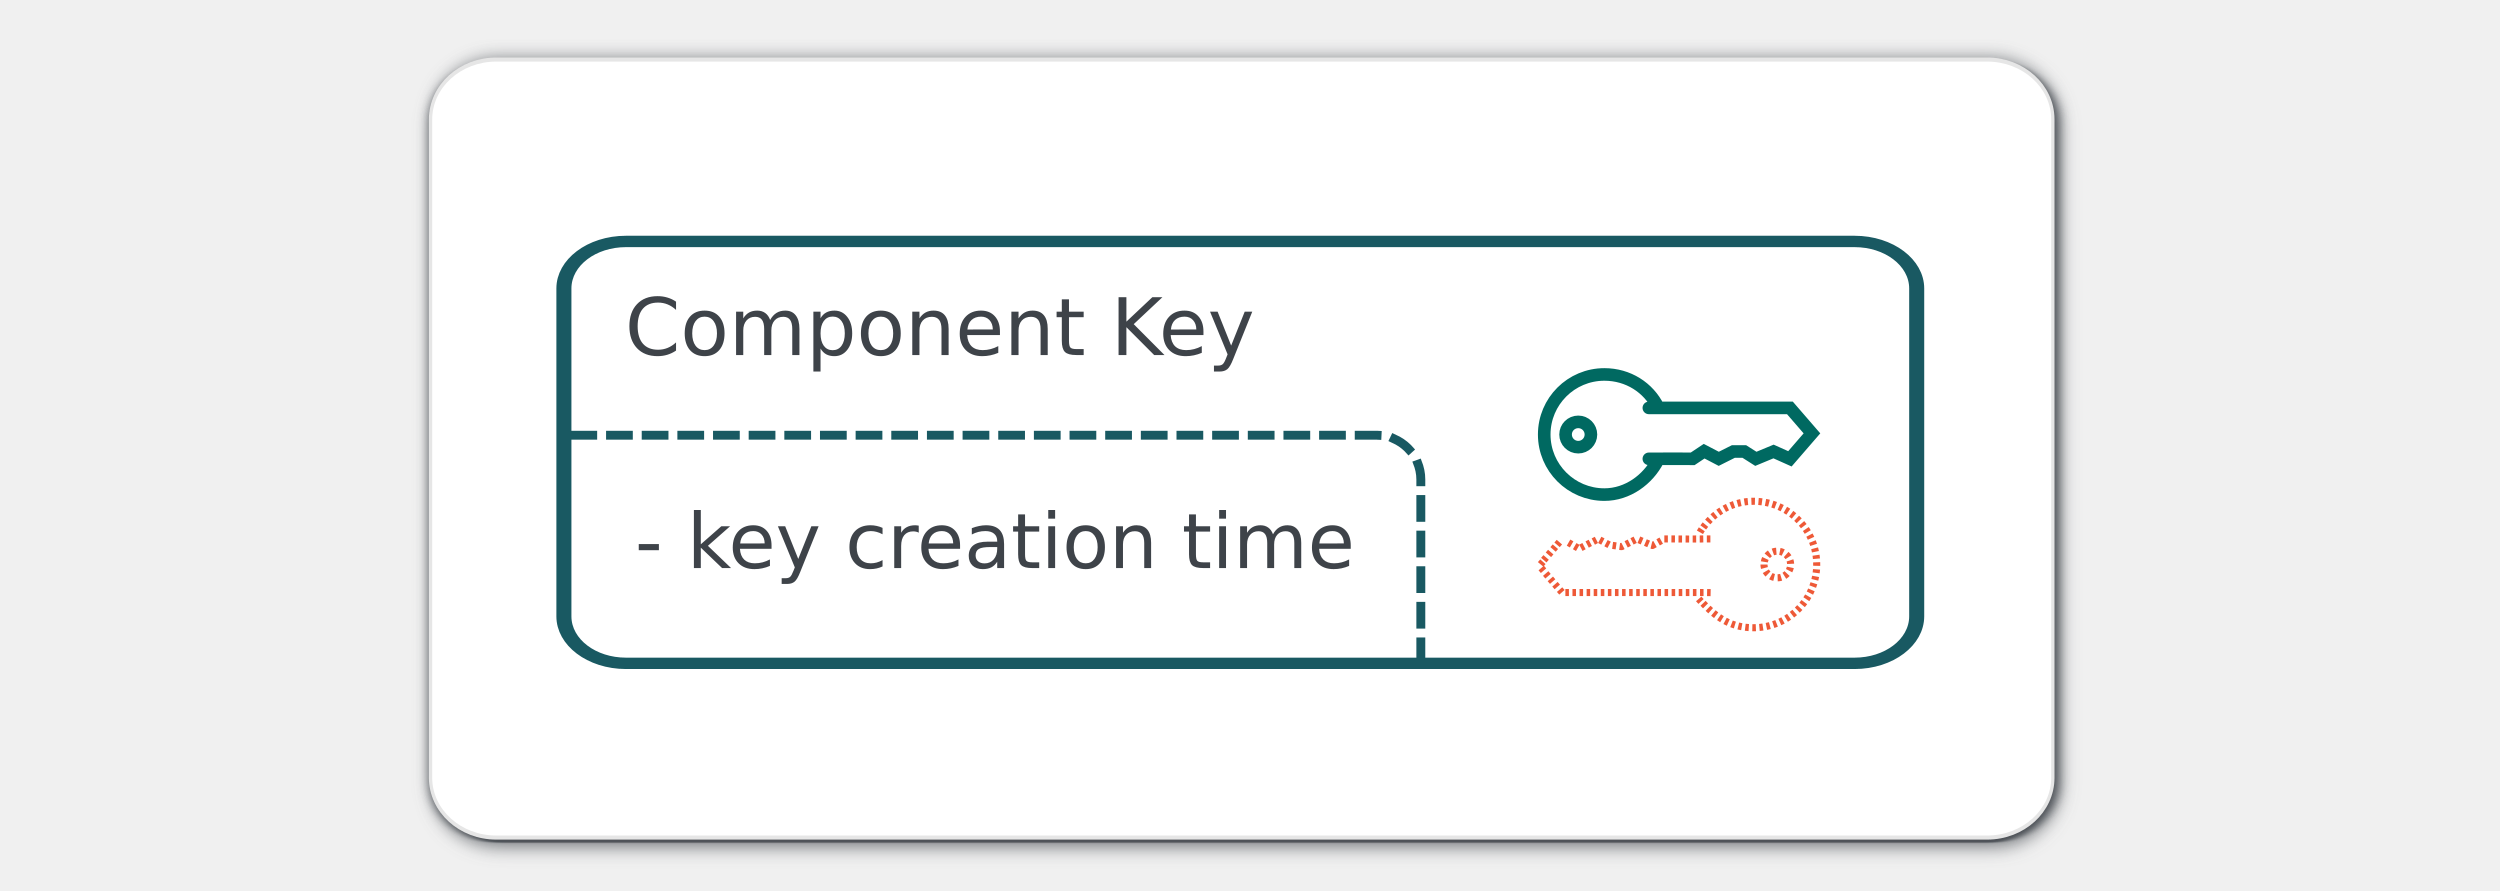
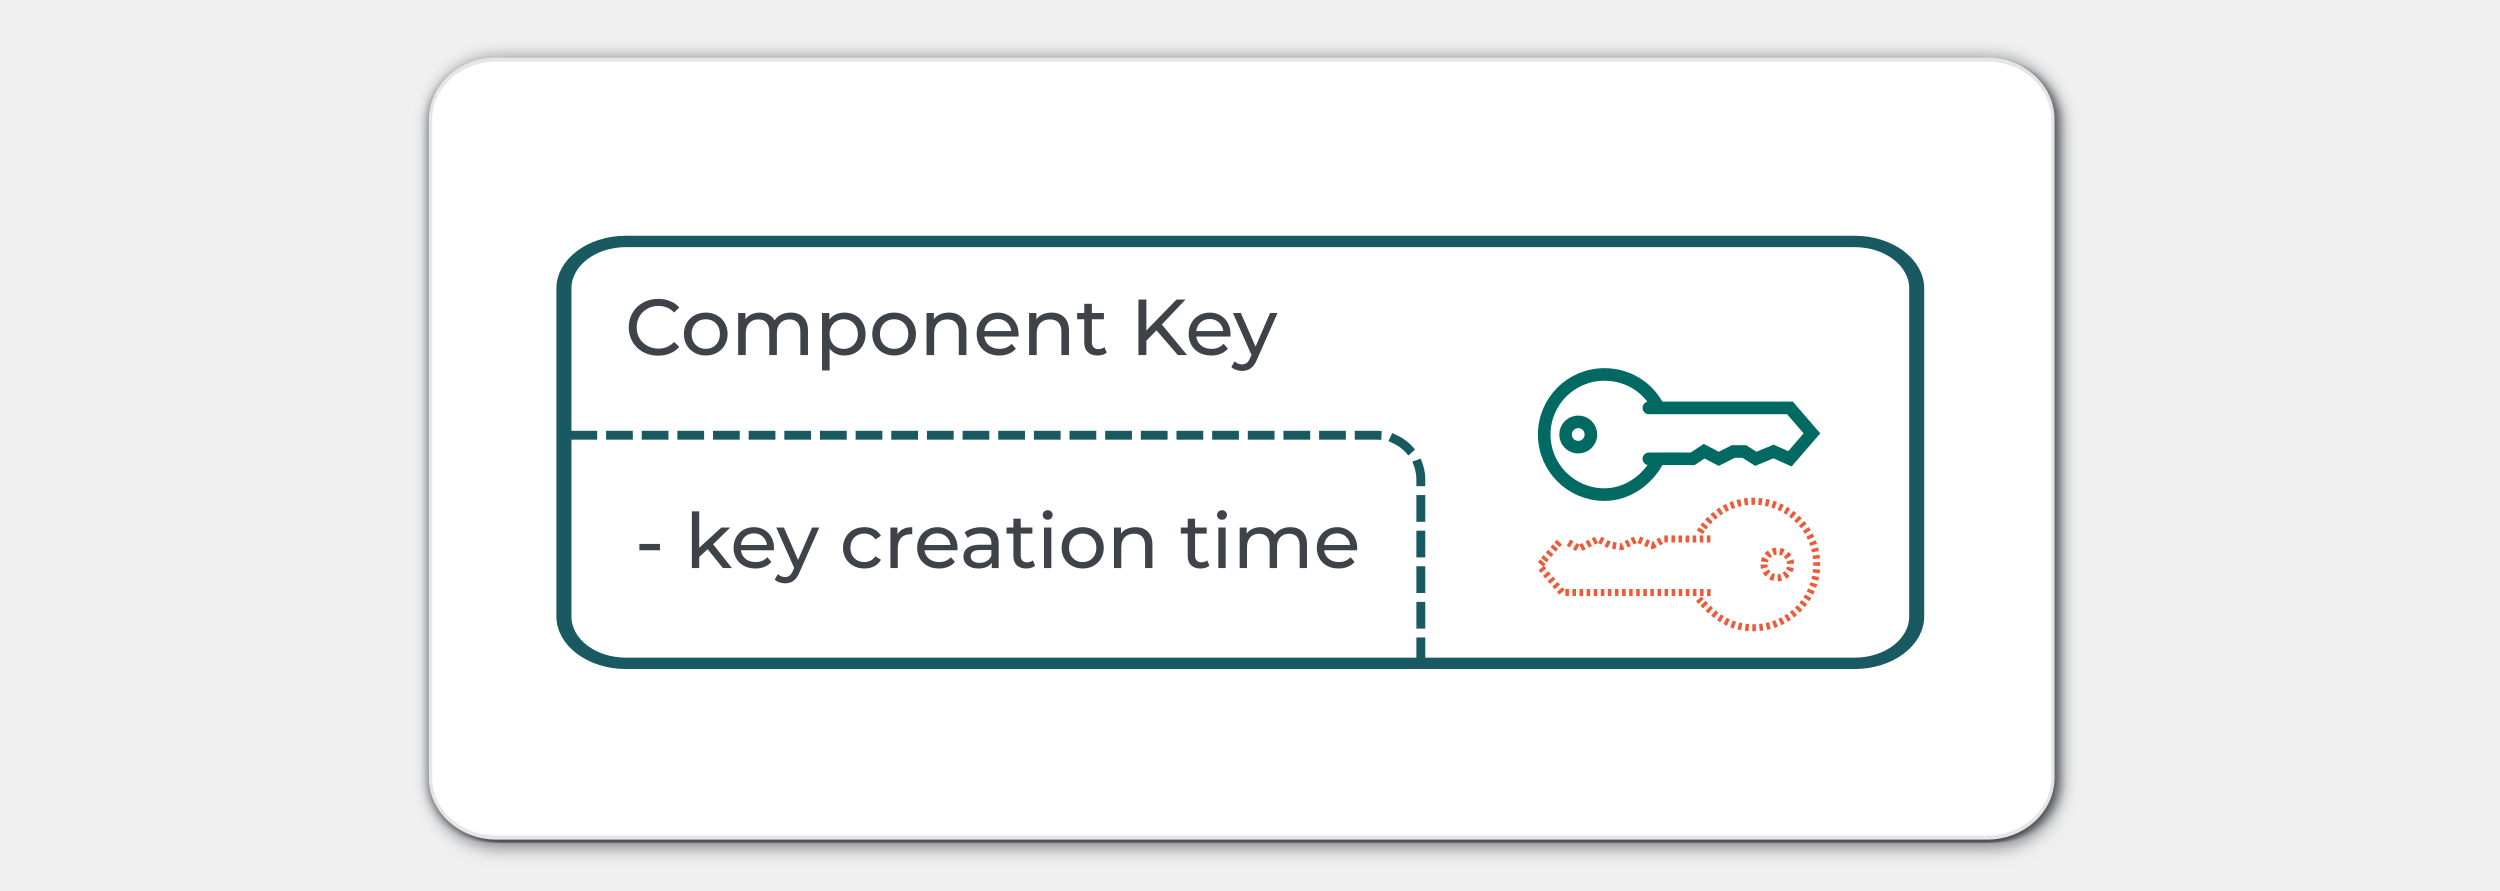
<svg xmlns="http://www.w3.org/2000/svg" viewBox="0 0 655.225 233.472" version="1.1" id="svg1" width="655.225" height="233.472" xml:space="preserve">
  <defs id="defs1">
    <linearGradient id="swatch251">
      <stop style="stop-color:#195962;stop-opacity:1;" offset="0" id="stop251" />
    </linearGradient>
    <filter style="color-interpolation-filters:sRGB" id="filter90-2" x="-0.02" y="-0.031" width="1.043" height="1.071">
      <feFlood result="flood" in="SourceGraphic" flood-opacity="0.796" flood-color="rgb(62,67,73)" id="feFlood89-3" />
      <feGaussianBlur result="blur" in="SourceGraphic" stdDeviation="2.132 0" id="feGaussianBlur89-7" />
      <feOffset result="offset" in="blur" dx="1" dy="1" id="feOffset89-5" />
      <feComposite result="comp1" operator="in" in="flood" in2="offset" id="feComposite89-9" />
      <feComposite result="fbSourceGraphic" operator="over" in="SourceGraphic" in2="comp1" id="feComposite90-2" />
      <feColorMatrix result="fbSourceGraphicAlpha" in="fbSourceGraphic" values="0 0 0 -1 0 0 0 0 -1 0 0 0 0 -1 0 0 0 0 1 0" id="feColorMatrix90-2" />
      <feFlood id="feFlood90-8" result="flood" in="fbSourceGraphic" flood-opacity="0.796" flood-color="rgb(62,67,73)" />
      <feGaussianBlur id="feGaussianBlur90-9" result="blur" in="fbSourceGraphic" stdDeviation="3" />
      <feOffset id="feOffset90-7" result="offset" in="blur" dx="1" dy="1" />
      <feComposite id="feComposite91-3" result="comp1" operator="in" in="flood" in2="offset" />
      <feComposite id="feComposite92-6" result="comp2" operator="over" in="fbSourceGraphic" in2="comp1" />
    </filter>
  </defs>
  <g id="layer5" transform="translate(-1527.1,-828.928)">
    <g id="layer8" style="display:inline" transform="matrix(1.327993,0,0,1.327993,-503.2758,-364.8223)">
      <path id="rect65-3-9" transform="matrix(0.4982191,0,0,0.6134056,1202.493,373.9175)" d="m 851.797,875.026 h 590.465 c 14.454,0 26.09,8.605 26.09,19.293 v 211.742 c 0,10.688 -11.636,19.293 -26.09,19.293 H 851.797 c -14.454,0 -26.089,-8.605 -26.089,-19.293 V 894.319 c 0,-10.688 11.636,-19.293 26.089,-19.293 z" style="display:inline;mix-blend-mode:normal;fill:#ffffff;fill-opacity:1;stroke:#e6e6e6;stroke-width:1.312;stroke-linecap:butt;stroke-linejoin:miter;stroke-dasharray:none;stroke-dashoffset:0;stroke-opacity:1;paint-order:fill markers stroke;filter:url(#filter90-2)" />
      <g id="g41-5-9" style="display:inline" transform="matrix(0.7340027,0,0,0.7340027,1013.495,705.2009)">
        <path id="rect11-2-96-7" d="m 884.243,192.955 h 359.011 a 18.143,18.143 45 0 1 18.142,18.143 v 126.634 a 18.143,18.143 135 0 1 -18.142,18.143 H 884.243 A 18.143,18.143 45 0 1 866.101,337.732 V 211.097 a 18.143,18.143 135 0 1 18.143,-18.143 z" style="font-variation-settings:'wght' 500;fill:none;fill-opacity:0.1;stroke:#195962;stroke-width:4.394;stroke-linecap:round;stroke-linejoin:round;stroke-dasharray:none;stroke-opacity:1;paint-order:markers fill stroke" transform="matrix(0.9201671,0,0,0.696288,56.8556,194.4799)" />
-         <path style="font-weight:500;font-size:21.333px;font-family:Montserrat;-inkscape-font-specification:'Montserrat Medium';font-variation-settings:'wght' 500;fill:#3e4349;stroke-width:3.5;stroke-linecap:round;stroke-linejoin:round;paint-order:markers fill stroke" d="m 883.964,345.021 v 2.219 q -1.062,-0.99 -2.271,-1.479 -1.198,-0.49 -2.552,-0.49 -2.667,0 -4.083,1.635 -1.417,1.625 -1.417,4.708 0,3.073 1.417,4.708 1.417,1.625 4.083,1.625 1.354,0 2.552,-0.49 1.208,-0.49 2.271,-1.479 v 2.198 q -1.104,0.75 -2.344,1.125 -1.229,0.375 -2.604,0.375 -3.531,0 -5.562,-2.156 -2.031,-2.167 -2.031,-5.906 0,-3.75 2.031,-5.906 2.031,-2.167 5.562,-2.167 1.396,0 2.625,0.375 1.24,0.365 2.323,1.104 z m 7.687,4.031 q -1.542,0 -2.438,1.208 -0.896,1.198 -0.896,3.292 0,2.094 0.885,3.302 0.896,1.198 2.448,1.198 1.531,0 2.427,-1.208 0.896,-1.208 0.896,-3.292 0,-2.073 -0.896,-3.281 -0.896,-1.219 -2.427,-1.219 z m 0,-1.625 q 2.5,0 3.927,1.625 1.427,1.625 1.427,4.5 0,2.865 -1.427,4.5 -1.427,1.625 -3.927,1.625 -2.51,0 -3.938,-1.625 -1.417,-1.635 -1.417,-4.5 0,-2.875 1.417,-4.5 1.427,-1.625 3.938,-1.625 z m 17.615,2.521 q 0.719,-1.292 1.719,-1.906 1,-0.615 2.354,-0.615 1.823,0 2.812,1.281 0.99,1.271 0.99,3.625 v 7.042 h -1.927 v -6.979 q 0,-1.677 -0.594,-2.49 -0.594,-0.812 -1.812,-0.812 -1.49,0 -2.354,0.99 -0.865,0.99 -0.865,2.698 v 6.594 h -1.927 v -6.979 q 0,-1.688 -0.594,-2.49 -0.594,-0.812 -1.833,-0.812 -1.469,0 -2.333,1 -0.865,0.99 -0.865,2.688 v 6.594 H 900.11 V 347.708 h 1.927 v 1.812 q 0.656,-1.073 1.573,-1.583 0.917,-0.51 2.177,-0.51 1.271,0 2.156,0.646 0.896,0.646 1.323,1.875 z m 13.552,7.677 v 6.187 h -1.927 V 347.708 h 1.927 v 1.771 q 0.604,-1.042 1.521,-1.542 0.927,-0.51 2.208,-0.51 2.125,0 3.448,1.688 1.333,1.687 1.333,4.437 0,2.75 -1.333,4.437 -1.323,1.688 -3.448,1.688 -1.281,0 -2.208,-0.5 -0.917,-0.51 -1.521,-1.552 z m 6.521,-4.073 q 0,-2.115 -0.875,-3.312 -0.865,-1.208 -2.385,-1.208 -1.521,0 -2.396,1.208 -0.865,1.198 -0.865,3.312 0,2.115 0.865,3.323 0.875,1.198 2.396,1.198 1.521,0 2.385,-1.198 0.875,-1.208 0.875,-3.323 z m 9.687,-4.5 q -1.542,0 -2.437,1.208 -0.896,1.198 -0.896,3.292 0,2.094 0.885,3.302 0.896,1.198 2.448,1.198 1.531,0 2.427,-1.208 0.896,-1.208 0.896,-3.292 0,-2.073 -0.896,-3.281 -0.896,-1.219 -2.427,-1.219 z m 0,-1.625 q 2.5,0 3.927,1.625 1.427,1.625 1.427,4.5 0,2.865 -1.427,4.5 -1.427,1.625 -3.927,1.625 -2.51,0 -3.937,-1.625 -1.417,-1.635 -1.417,-4.5 0,-2.875 1.417,-4.5 1.427,-1.625 3.937,-1.625 z m 18.229,4.906 v 7.042 h -1.917 v -6.979 q 0,-1.656 -0.646,-2.479 -0.646,-0.823 -1.937,-0.823 -1.552,0 -2.448,0.99 -0.896,0.99 -0.896,2.698 v 6.594 h -1.927 V 347.708 h 1.927 v 1.812 q 0.688,-1.052 1.615,-1.573 0.938,-0.521 2.156,-0.521 2.01,0 3.042,1.25 1.031,1.24 1.031,3.656 z m 13.802,0.729 v 0.938 h -8.812 q 0.125,1.979 1.188,3.021 1.073,1.031 2.979,1.031 1.104,0 2.135,-0.271 1.042,-0.271 2.062,-0.812 v 1.812 q -1.031,0.438 -2.115,0.667 -1.083,0.229 -2.198,0.229 -2.792,0 -4.427,-1.625 -1.625,-1.625 -1.625,-4.396 0,-2.865 1.542,-4.542 1.552,-1.688 4.177,-1.688 2.354,0 3.719,1.521 1.375,1.51 1.375,4.115 z m -1.917,-0.562 q -0.021,-1.573 -0.885,-2.51 -0.854,-0.938 -2.271,-0.938 -1.604,0 -2.573,0.906 -0.958,0.906 -1.104,2.552 z m 14.76,-0.167 v 7.042 h -1.917 v -6.979 q 0,-1.656 -0.646,-2.479 -0.646,-0.823 -1.937,-0.823 -1.552,0 -2.448,0.99 -0.896,0.99 -0.896,2.698 v 6.594 h -1.927 V 347.708 h 1.927 v 1.812 q 0.688,-1.052 1.615,-1.573 0.938,-0.521 2.156,-0.521 2.01,0 3.042,1.25 1.031,1.24 1.031,3.656 z m 5.719,-7.937 v 3.312 h 3.948 v 1.49 h -3.948 v 6.333 q 0,1.427 0.385,1.833 0.396,0.406 1.594,0.406 h 1.969 v 1.604 h -1.969 q -2.219,0 -3.062,-0.823 -0.844,-0.833 -0.844,-3.021 v -6.333 h -1.406 v -1.49 h 1.406 v -3.312 z m 13.333,-0.573 h 2.104 v 6.573 l 6.979,-6.573 h 2.708 l -7.719,7.25 8.271,8.302 h -2.771 l -7.469,-7.49 v 7.49 h -2.104 z m 22.823,9.24 v 0.938 h -8.812 q 0.125,1.979 1.188,3.021 1.073,1.031 2.979,1.031 1.104,0 2.135,-0.271 1.042,-0.271 2.062,-0.812 v 1.812 q -1.031,0.438 -2.115,0.667 -1.083,0.229 -2.198,0.229 -2.792,0 -4.427,-1.625 -1.625,-1.625 -1.625,-4.396 0,-2.865 1.542,-4.542 1.552,-1.688 4.177,-1.688 2.354,0 3.719,1.521 1.375,1.51 1.375,4.115 z m -1.917,-0.562 q -0.021,-1.573 -0.885,-2.51 -0.854,-0.938 -2.271,-0.938 -1.604,0 -2.573,0.906 -0.958,0.906 -1.104,2.552 z m 9.917,7.958 q -0.812,2.083 -1.583,2.719 -0.771,0.635 -2.062,0.635 h -1.531 v -1.604 h 1.125 q 0.792,0 1.229,-0.375 0.438,-0.375 0.969,-1.771 l 0.344,-0.875 -4.719,-11.479 h 2.031 l 3.646,9.125 3.646,-9.125 h 2.031 z" id="text11-2-8-2-3" aria-label="Component Key" />
-         <path style="font-weight:500;font-size:20.559px;font-family:Montserrat;-inkscape-font-specification:'Montserrat Medium';font-variation-settings:'wght' 500;fill:#3e4349;stroke-width:4.062;stroke-linecap:round;stroke-linejoin:round;paint-order:markers fill stroke" d="m 873.335,410.482 h 5.411 v 1.646 h -5.411 z m 14.817,-9.165 h 1.857 v 9.226 l 5.511,-4.849 h 2.359 l -5.963,5.26 6.214,5.983 h -2.409 l -5.712,-5.491 v 5.491 h -1.857 z m 20.861,9.537 v 0.903 h -8.493 q 0.12,1.907 1.144,2.911 1.034,0.994 2.871,0.994 1.064,0 2.058,-0.261 1.004,-0.261 1.988,-0.783 v 1.747 q -0.994,0.422 -2.038,0.642 -1.044,0.221 -2.118,0.221 -2.69,0 -4.266,-1.566 -1.566,-1.566 -1.566,-4.236 0,-2.761 1.486,-4.377 1.496,-1.626 4.026,-1.626 2.269,0 3.584,1.466 1.325,1.456 1.325,3.965 z m -1.847,-0.542 q -0.02,-1.516 -0.853,-2.419 -0.823,-0.903 -2.188,-0.903 -1.546,0 -2.48,0.873 -0.924,0.873 -1.064,2.46 z m 9.557,7.67 q -0.783,2.008 -1.526,2.62 -0.743,0.612 -1.988,0.612 h -1.476 v -1.546 h 1.084 q 0.763,0 1.185,-0.361 0.422,-0.361 0.934,-1.707 l 0.331,-0.843 -4.548,-11.063 h 1.958 l 3.514,8.794 3.514,-8.794 h 1.958 z m 22.116,-11.856 v 1.727 q -0.783,-0.432 -1.576,-0.642 -0.783,-0.221 -1.586,-0.221 -1.797,0 -2.791,1.144 -0.994,1.134 -0.994,3.192 0,2.058 0.994,3.202 0.994,1.134 2.791,1.134 0.803,0 1.586,-0.211 0.793,-0.221 1.576,-0.653 v 1.707 q -0.773,0.361 -1.606,0.542 -0.823,0.181 -1.757,0.181 -2.54,0 -4.036,-1.596 -1.496,-1.596 -1.496,-4.307 0,-2.751 1.506,-4.327 1.516,-1.576 4.146,-1.576 0.853,0 1.666,0.181 0.813,0.171 1.576,0.522 z m 9.728,1.295 q -0.311,-0.181 -0.683,-0.261 -0.361,-0.09 -0.803,-0.09 -1.566,0 -2.409,1.024 -0.833,1.014 -0.833,2.921 v 5.923 h -1.857 v -11.243 h 1.857 v 1.747 q 0.582,-1.024 1.516,-1.516 0.934,-0.502 2.269,-0.502 0.191,0 0.422,0.03 0.231,0.02 0.512,0.07 z m 11.103,3.433 v 0.903 h -8.493 q 0.12,1.907 1.144,2.911 1.034,0.994 2.871,0.994 1.064,0 2.058,-0.261 1.004,-0.261 1.988,-0.783 v 1.747 q -0.994,0.422 -2.038,0.642 -1.044,0.221 -2.118,0.221 -2.69,0 -4.266,-1.566 -1.566,-1.566 -1.566,-4.236 0,-2.761 1.486,-4.377 1.496,-1.626 4.026,-1.626 2.269,0 3.584,1.466 1.325,1.456 1.325,3.965 z m -1.847,-0.542 q -0.02,-1.516 -0.853,-2.419 -0.823,-0.903 -2.188,-0.903 -1.546,0 -2.48,0.873 -0.924,0.873 -1.064,2.46 z m 9.989,0.974 q -2.239,0 -3.102,0.512 -0.863,0.512 -0.863,1.747 0,0.984 0.642,1.566 0.653,0.572 1.767,0.572 1.536,0 2.46,-1.084 0.934,-1.094 0.934,-2.901 v -0.412 z m 3.684,-0.763 v 6.415 h -1.847 v -1.707 q -0.632,1.024 -1.576,1.516 -0.944,0.482 -2.309,0.482 -1.727,0 -2.751,-0.964 -1.014,-0.974 -1.014,-2.6 0,-1.897 1.265,-2.861 1.275,-0.964 3.795,-0.964 h 2.59 v -0.181 q 0,-1.275 -0.843,-1.968 -0.833,-0.703 -2.349,-0.703 -0.964,0 -1.877,0.231 -0.914,0.231 -1.757,0.693 v -1.707 q 1.014,-0.392 1.968,-0.582 0.954,-0.201 1.857,-0.201 2.439,0 3.644,1.265 1.205,1.265 1.205,3.835 z m 5.632,-8.021 v 3.192 h 3.805 v 1.436 h -3.805 v 6.104 q 0,1.375 0.371,1.767 0.381,0.392 1.536,0.392 h 1.897 v 1.546 h -1.897 q -2.138,0 -2.951,-0.793 -0.813,-0.803 -0.813,-2.911 v -6.104 h -1.355 v -1.436 h 1.355 v -3.192 z m 6.234,3.192 h 1.847 v 11.243 h -1.847 z m 0,-4.377 h 1.847 v 2.339 h -1.847 z m 10.069,5.672 q -1.486,0 -2.349,1.165 -0.863,1.154 -0.863,3.172 0,2.018 0.853,3.182 0.863,1.154 2.359,1.154 1.476,0 2.339,-1.165 0.863,-1.165 0.863,-3.172 0,-1.998 -0.863,-3.162 -0.863,-1.175 -2.339,-1.175 z m 0,-1.566 q 2.409,0 3.785,1.566 1.375,1.566 1.375,4.337 0,2.761 -1.375,4.337 -1.375,1.566 -3.785,1.566 -2.419,0 -3.795,-1.566 -1.365,-1.576 -1.365,-4.337 0,-2.771 1.365,-4.337 1.375,-1.566 3.795,-1.566 z m 17.568,4.728 v 6.786 h -1.847 v -6.726 q 0,-1.596 -0.622,-2.389 -0.622,-0.793 -1.867,-0.793 -1.496,0 -2.359,0.954 -0.863,0.954 -0.863,2.6 v 6.355 h -1.857 v -11.243 h 1.857 v 1.747 q 0.663,-1.014 1.556,-1.516 0.903,-0.502 2.078,-0.502 1.938,0 2.931,1.205 0.994,1.195 0.994,3.524 z m 12.047,-7.65 v 3.192 h 3.805 v 1.436 h -3.805 v 6.104 q 0,1.375 0.371,1.767 0.381,0.392 1.536,0.392 h 1.897 v 1.546 h -1.897 q -2.138,0 -2.951,-0.793 -0.813,-0.803 -0.813,-2.911 v -6.104 h -1.355 v -1.436 h 1.355 v -3.192 z m 6.234,3.192 h 1.847 v 11.243 h -1.847 z m 0,-4.377 h 1.847 v 2.339 h -1.847 z m 14.466,6.535 q 0.693,-1.245 1.656,-1.837 0.964,-0.592 2.269,-0.592 1.757,0 2.71,1.235 0.954,1.225 0.954,3.494 v 6.786 h -1.857 v -6.726 q 0,-1.616 -0.572,-2.399 -0.572,-0.783 -1.747,-0.783 -1.436,0 -2.269,0.954 -0.833,0.954 -0.833,2.6 v 6.355 h -1.857 v -6.726 q 0,-1.626 -0.572,-2.399 -0.572,-0.783 -1.767,-0.783 -1.415,0 -2.249,0.964 -0.833,0.954 -0.833,2.59 v 6.355 h -1.857 v -11.243 h 1.857 v 1.747 q 0.632,-1.034 1.516,-1.526 0.883,-0.492 2.098,-0.492 1.225,0 2.078,0.622 0.863,0.622 1.275,1.807 z m 20.891,3.002 v 0.903 h -8.493 q 0.12,1.907 1.144,2.911 1.034,0.994 2.871,0.994 1.064,0 2.058,-0.261 1.004,-0.261 1.988,-0.783 v 1.747 q -0.994,0.422 -2.038,0.642 -1.044,0.221 -2.118,0.221 -2.69,0 -4.266,-1.566 -1.566,-1.566 -1.566,-4.236 0,-2.761 1.486,-4.377 1.496,-1.626 4.026,-1.626 2.269,0 3.584,1.466 1.325,1.456 1.325,3.965 z m -1.847,-0.542 q -0.02,-1.516 -0.853,-2.419 -0.823,-0.903 -2.188,-0.903 -1.546,0 -2.479,0.873 -0.924,0.873 -1.064,2.46 z" id="text11-9-0-7-7" transform="scale(1.000693,0.9993077)" aria-label="- key creation time" />
+         <path style="font-weight:500;font-size:21.333px;font-family:Montserrat;-inkscape-font-specification:'Montserrat Medium';font-variation-settings:'wght' 500;fill:#3e4349;stroke-width:3.5;stroke-linecap:round;stroke-linejoin:round;paint-order:markers fill stroke" d="m 879.142,359.546 q -2.24,0 -4.053,-0.981 -1.792,-1.003 -2.816,-2.731 -1.024,-1.749 -1.024,-3.925 0,-2.176 1.024,-3.904 1.024,-1.749 2.837,-2.731 1.813,-1.003 4.053,-1.003 1.749,0 3.2,0.597 1.451,0.576 2.475,1.728 l -1.387,1.344 q -1.685,-1.771 -4.203,-1.771 -1.664,0 -3.008,0.747 -1.344,0.747 -2.112,2.069 -0.747,1.301 -0.747,2.923 0,1.621 0.747,2.944 0.768,1.301 2.112,2.048 1.344,0.747 3.008,0.747 2.496,0 4.203,-1.792 l 1.387,1.344 q -1.024,1.152 -2.496,1.749 -1.451,0.597 -3.2,0.597 z m 12.821,-0.043 q -1.685,0 -3.029,-0.747 -1.344,-0.747 -2.112,-2.048 -0.747,-1.323 -0.747,-2.987 0,-1.664 0.747,-2.965 0.768,-1.323 2.112,-2.048 1.344,-0.747 3.029,-0.747 1.685,0 3.008,0.747 1.344,0.725 2.091,2.048 0.768,1.301 0.768,2.965 0,1.664 -0.768,2.987 -0.747,1.301 -2.091,2.048 -1.323,0.747 -3.008,0.747 z m 0,-1.792 q 1.088,0 1.941,-0.491 0.875,-0.512 1.365,-1.408 0.491,-0.917 0.491,-2.091 0,-1.173 -0.491,-2.069 -0.491,-0.917 -1.365,-1.408 -0.853,-0.491 -1.941,-0.491 -1.088,0 -1.963,0.491 -0.853,0.491 -1.365,1.408 -0.491,0.896 -0.491,2.069 0,1.173 0.491,2.091 0.512,0.896 1.365,1.408 0.875,0.491 1.963,0.491 z m 22.848,-9.749 q 2.133,0 3.371,1.237 1.259,1.237 1.259,3.669 v 6.507 h -2.048 v -6.272 q 0,-1.643 -0.768,-2.475 -0.747,-0.832 -2.155,-0.832 -1.557,0 -2.475,0.981 -0.917,0.96 -0.917,2.773 v 5.824 h -2.048 v -6.272 q 0,-1.643 -0.768,-2.475 -0.747,-0.832 -2.155,-0.832 -1.557,0 -2.475,0.981 -0.917,0.96 -0.917,2.773 v 5.824 h -2.048 V 348.068 h 1.963 v 1.685 q 0.619,-0.875 1.621,-1.323 1.003,-0.469 2.283,-0.469 1.323,0 2.347,0.533 1.024,0.533 1.579,1.557 0.64,-0.981 1.771,-1.536 1.152,-0.555 2.581,-0.555 z m 14.4,0 q 1.643,0 2.944,0.725 1.301,0.725 2.027,2.027 0.747,1.301 0.747,3.008 0,1.707 -0.747,3.029 -0.725,1.301 -2.027,2.027 -1.301,0.725 -2.944,0.725 -1.216,0 -2.24,-0.469 -1.003,-0.469 -1.707,-1.365 v 5.845 h -2.048 V 348.068 h 1.963 v 1.792 q 0.683,-0.939 1.728,-1.408 1.045,-0.491 2.304,-0.491 z m -0.171,9.749 q 1.088,0 1.941,-0.491 0.875,-0.512 1.365,-1.408 0.512,-0.917 0.512,-2.091 0,-1.173 -0.512,-2.069 -0.491,-0.917 -1.365,-1.408 -0.853,-0.491 -1.941,-0.491 -1.067,0 -1.941,0.512 -0.853,0.491 -1.365,1.387 -0.491,0.896 -0.491,2.069 0,1.173 0.491,2.091 0.491,0.896 1.365,1.408 0.875,0.491 1.941,0.491 z m 13.568,1.792 q -1.685,0 -3.029,-0.747 -1.344,-0.747 -2.112,-2.048 -0.747,-1.323 -0.747,-2.987 0,-1.664 0.747,-2.965 0.768,-1.323 2.112,-2.048 1.344,-0.747 3.029,-0.747 1.685,0 3.008,0.747 1.344,0.725 2.091,2.048 0.768,1.301 0.768,2.965 0,1.664 -0.768,2.987 -0.747,1.301 -2.091,2.048 -1.323,0.747 -3.008,0.747 z m 0,-1.792 q 1.088,0 1.941,-0.491 0.875,-0.512 1.365,-1.408 0.491,-0.917 0.491,-2.091 0,-1.173 -0.491,-2.069 -0.491,-0.917 -1.365,-1.408 -0.853,-0.491 -1.941,-0.491 -1.088,0 -1.963,0.491 -0.853,0.491 -1.365,1.408 -0.491,0.896 -0.491,2.069 0,1.173 0.491,2.091 0.512,0.896 1.365,1.408 0.875,0.491 1.963,0.491 z m 14.741,-9.749 q 2.155,0 3.413,1.259 1.28,1.237 1.28,3.648 v 6.507 h -2.048 v -6.272 q 0,-1.643 -0.789,-2.475 -0.789,-0.832 -2.261,-0.832 -1.664,0 -2.624,0.981 -0.96,0.96 -0.96,2.773 v 5.824 h -2.048 V 348.068 h 1.963 v 1.707 q 0.619,-0.875 1.664,-1.344 1.067,-0.469 2.411,-0.469 z m 18.709,5.824 q 0,0.235 -0.043,0.619 h -9.173 q 0.192,1.493 1.301,2.411 1.131,0.896 2.795,0.896 2.027,0 3.264,-1.365 l 1.131,1.323 q -0.768,0.896 -1.92,1.365 -1.131,0.469 -2.539,0.469 -1.792,0 -3.179,-0.725 -1.387,-0.747 -2.155,-2.069 -0.747,-1.323 -0.747,-2.987 0,-1.643 0.725,-2.965 0.747,-1.323 2.027,-2.048 1.301,-0.747 2.923,-0.747 1.621,0 2.88,0.747 1.28,0.725 1.984,2.048 0.725,1.323 0.725,3.029 z m -5.589,-4.096 q -1.472,0 -2.475,0.896 -0.981,0.896 -1.152,2.347 h 7.253 q -0.171,-1.429 -1.173,-2.325 -0.981,-0.917 -2.453,-0.917 z m 14.464,-1.728 q 2.155,0 3.413,1.259 1.28,1.237 1.28,3.648 v 6.507 h -2.048 v -6.272 q 0,-1.643 -0.789,-2.475 -0.789,-0.832 -2.261,-0.832 -1.664,0 -2.624,0.981 -0.96,0.96 -0.96,2.773 v 5.824 h -2.048 V 348.068 h 1.963 v 1.707 q 0.619,-0.875 1.664,-1.344 1.067,-0.469 2.411,-0.469 z m 14.848,10.752 q -0.448,0.384 -1.109,0.597 -0.661,0.192 -1.365,0.192 -1.707,0 -2.645,-0.917 -0.939,-0.917 -0.939,-2.624 v -6.208 h -1.92 v -1.685 h 1.92 v -2.475 h 2.048 v 2.475 h 3.243 v 1.685 h -3.243 v 6.123 q 0,0.917 0.448,1.408 0.469,0.491 1.323,0.491 0.939,0 1.6,-0.533 z m 21.589,0.661 h -2.496 l -5.717,-6.635 -2.731,2.773 v 3.861 h -2.133 v -14.933 h 2.133 v 8.341 l 8.107,-8.341 h 2.432 l -6.379,6.72 z m 11.691,-5.589 q 0,0.235 -0.043,0.619 h -9.173 q 0.192,1.493 1.301,2.411 1.131,0.896 2.795,0.896 2.027,0 3.264,-1.365 l 1.131,1.323 q -0.768,0.896 -1.92,1.365 -1.131,0.469 -2.539,0.469 -1.792,0 -3.179,-0.725 -1.387,-0.747 -2.155,-2.069 -0.747,-1.323 -0.747,-2.987 0,-1.643 0.725,-2.965 0.747,-1.323 2.027,-2.048 1.301,-0.747 2.923,-0.747 1.621,0 2.88,0.747 1.28,0.725 1.984,2.048 0.725,1.323 0.725,3.029 z m -5.589,-4.096 q -1.472,0 -2.475,0.896 -0.981,0.896 -1.152,2.347 h 7.253 q -0.171,-1.429 -1.173,-2.325 -0.981,-0.917 -2.453,-0.917 z m 16.213,-1.621 h 2.005 l -5.483,12.437 q -0.725,1.728 -1.707,2.432 -0.96,0.704 -2.325,0.704 -0.832,0 -1.621,-0.277 -0.768,-0.256 -1.28,-0.768 l 0.875,-1.536 q 0.875,0.832 2.027,0.832 0.747,0 1.237,-0.405 0.512,-0.384 0.917,-1.344 l 0.363,-0.789 -4.992,-11.285 h 2.133 l 3.947,9.045 z" id="text11-2-8-2-3" aria-label="Component Key" />
+         <path style="font-weight:500;font-size:20.559px;font-family:Montserrat;-inkscape-font-specification:'Montserrat Medium';font-variation-settings:'wght' 500;fill:#3e4349;stroke-width:4.062;stroke-linecap:round;stroke-linejoin:round;paint-order:markers fill stroke" d="m 879.033,412.147 h -5.53 v -1.706 h 5.53 z m 19.326,4.79 h -2.426 l -4.091,-5.078 -2.262,2.097 v 2.981 h -1.974 v -15.255 h 1.974 v 9.786 l 5.942,-5.428 h 2.385 l -4.585,4.503 z m 11.308,-5.387 q 0,0.226 -0.041,0.596 h -8.841 q 0.185,1.439 1.254,2.323 1.09,0.864 2.693,0.864 1.953,0 3.146,-1.316 l 1.09,1.275 q -0.74,0.864 -1.85,1.316 -1.09,0.452 -2.447,0.452 -1.727,0 -3.063,-0.699 -1.336,-0.72 -2.077,-1.994 -0.72,-1.275 -0.72,-2.878 0,-1.583 0.699,-2.858 0.72,-1.275 1.953,-1.974 1.254,-0.72 2.817,-0.72 1.563,0 2.776,0.72 1.234,0.699 1.912,1.974 0.699,1.275 0.699,2.919 z m -5.387,-3.947 q -1.419,0 -2.385,0.864 -0.946,0.864 -1.11,2.262 h 6.99 q -0.164,-1.377 -1.131,-2.241 -0.946,-0.884 -2.364,-0.884 z m 15.625,-1.563 h 1.933 l -5.284,11.986 q -0.699,1.665 -1.645,2.344 -0.925,0.678 -2.241,0.678 -0.802,0 -1.563,-0.267 -0.74,-0.247 -1.234,-0.74 l 0.843,-1.48 q 0.843,0.802 1.953,0.802 0.72,0 1.192,-0.391 0.493,-0.37 0.884,-1.295 l 0.35,-0.761 -4.811,-10.876 h 2.056 l 3.804,8.717 z m 14.063,11.02 q -1.665,0 -2.981,-0.72 -1.295,-0.72 -2.035,-1.974 -0.74,-1.275 -0.74,-2.878 0,-1.604 0.74,-2.858 0.74,-1.275 2.035,-1.974 1.316,-0.72 2.981,-0.72 1.48,0 2.632,0.596 1.172,0.596 1.809,1.727 l -1.501,0.966 q -0.514,-0.781 -1.275,-1.172 -0.761,-0.391 -1.686,-0.391 -1.069,0 -1.933,0.473 -0.843,0.473 -1.336,1.357 -0.473,0.863 -0.473,1.994 0,1.151 0.473,2.035 0.493,0.864 1.336,1.336 0.863,0.473 1.933,0.473 0.925,0 1.686,-0.391 0.761,-0.391 1.275,-1.172 l 1.501,0.946 q -0.637,1.131 -1.809,1.748 -1.151,0.596 -2.632,0.596 z m 8.882,-9.19 q 0.514,-0.946 1.521,-1.439 1.007,-0.493 2.447,-0.493 v 1.912 q -0.164,-0.021 -0.452,-0.021 -1.604,0 -2.529,0.966 -0.905,0.946 -0.905,2.714 v 5.428 h -1.974 v -10.897 h 1.891 z m 16.139,3.68 q 0,0.226 -0.041,0.596 h -8.841 q 0.185,1.439 1.254,2.323 1.09,0.864 2.693,0.864 1.953,0 3.146,-1.316 l 1.09,1.275 q -0.74,0.864 -1.85,1.316 -1.09,0.452 -2.447,0.452 -1.727,0 -3.063,-0.699 -1.336,-0.72 -2.077,-1.994 -0.72,-1.275 -0.72,-2.878 0,-1.583 0.699,-2.858 0.72,-1.275 1.953,-1.974 1.254,-0.72 2.817,-0.72 1.563,0 2.776,0.72 1.234,0.699 1.912,1.974 0.699,1.275 0.699,2.919 z m -5.387,-3.947 q -1.419,0 -2.385,0.864 -0.946,0.864 -1.11,2.262 h 6.99 q -0.164,-1.377 -1.131,-2.241 -0.946,-0.884 -2.364,-0.884 z m 11.781,-1.665 q 2.262,0 3.454,1.11 1.213,1.11 1.213,3.31 v 6.579 h -1.871 v -1.439 q -0.493,0.761 -1.419,1.172 -0.905,0.391 -2.159,0.391 -1.83,0 -2.94,-0.884 -1.09,-0.884 -1.09,-2.323 0,-1.439 1.049,-2.303 1.049,-0.884 3.331,-0.884 h 3.125 v -0.391 q 0,-1.275 -0.74,-1.953 -0.74,-0.678 -2.179,-0.678 -0.966,0 -1.891,0.329 -0.925,0.308 -1.563,0.843 l -0.822,-1.48 q 0.843,-0.678 2.015,-1.028 1.172,-0.37 2.488,-0.37 z m -0.452,9.601 q 1.131,0 1.953,-0.493 0.822,-0.514 1.192,-1.439 v -1.521 h -3.043 q -2.508,0 -2.508,1.686 0,0.822 0.637,1.295 0.637,0.473 1.768,0.473 z m 14.906,0.761 q -0.432,0.37 -1.069,0.576 -0.637,0.185 -1.316,0.185 -1.645,0 -2.549,-0.884 -0.905,-0.884 -0.905,-2.529 v -5.983 h -1.85 v -1.624 h 1.85 v -2.385 h 1.974 v 2.385 h 3.125 v 1.624 h -3.125 v 5.901 q 0,0.884 0.432,1.357 0.452,0.473 1.275,0.473 0.905,0 1.542,-0.514 z m 4.359,0.637 h -1.974 v -10.897 h 1.974 z m -0.987,-12.994 q -0.576,0 -0.966,-0.37 -0.37,-0.37 -0.37,-0.905 0,-0.535 0.37,-0.905 0.391,-0.391 0.966,-0.391 0.576,0 0.946,0.37 0.391,0.35 0.391,0.884 0,0.555 -0.391,0.946 -0.37,0.37 -0.946,0.37 z m 9.416,13.117 q -1.624,0 -2.919,-0.72 -1.295,-0.72 -2.035,-1.974 -0.72,-1.275 -0.72,-2.878 0,-1.604 0.72,-2.858 0.74,-1.275 2.035,-1.974 1.295,-0.72 2.919,-0.72 1.624,0 2.899,0.72 1.295,0.699 2.015,1.974 0.74,1.254 0.74,2.858 0,1.604 -0.74,2.878 -0.72,1.254 -2.015,1.974 -1.275,0.72 -2.899,0.72 z m 0,-1.727 q 1.049,0 1.871,-0.473 0.843,-0.493 1.316,-1.357 0.473,-0.884 0.473,-2.015 0,-1.131 -0.473,-1.994 -0.473,-0.884 -1.316,-1.357 -0.822,-0.473 -1.871,-0.473 -1.049,0 -1.891,0.473 -0.822,0.473 -1.316,1.357 -0.473,0.863 -0.473,1.994 0,1.131 0.473,2.015 0.493,0.864 1.316,1.357 0.843,0.473 1.891,0.473 z m 14.207,-9.396 q 2.076,0 3.289,1.213 1.234,1.192 1.234,3.516 v 6.271 h -1.974 v -6.044 q 0,-1.583 -0.761,-2.385 -0.761,-0.802 -2.179,-0.802 -1.604,0 -2.529,0.946 -0.925,0.925 -0.925,2.673 v 5.613 h -1.974 v -10.897 h 1.891 v 1.645 q 0.596,-0.843 1.604,-1.295 1.028,-0.452 2.323,-0.452 z m 19.84,10.362 q -0.432,0.37 -1.069,0.576 -0.637,0.185 -1.316,0.185 -1.645,0 -2.549,-0.884 -0.905,-0.884 -0.905,-2.529 v -5.983 h -1.85 v -1.624 h 1.85 v -2.385 h 1.974 v 2.385 h 3.125 v 1.624 h -3.125 v 5.901 q 0,0.884 0.432,1.357 0.452,0.473 1.275,0.473 0.905,0 1.542,-0.514 z m 4.359,0.637 h -1.974 v -10.897 h 1.974 z m -0.987,-12.994 q -0.576,0 -0.966,-0.37 -0.37,-0.37 -0.37,-0.905 0,-0.535 0.37,-0.905 0.391,-0.391 0.966,-0.391 0.576,0 0.946,0.37 0.391,0.35 0.391,0.884 0,0.555 -0.391,0.946 -0.37,0.37 -0.946,0.37 z m 18.38,1.994 q 2.056,0 3.248,1.192 1.213,1.192 1.213,3.536 v 6.271 h -1.974 v -6.044 q 0,-1.583 -0.74,-2.385 -0.72,-0.802 -2.076,-0.802 -1.501,0 -2.385,0.946 -0.884,0.925 -0.884,2.673 v 5.613 h -1.974 v -6.044 q 0,-1.583 -0.74,-2.385 -0.72,-0.802 -2.076,-0.802 -1.501,0 -2.385,0.946 -0.884,0.925 -0.884,2.673 v 5.613 h -1.974 v -10.897 h 1.891 v 1.624 q 0.596,-0.843 1.562,-1.275 0.966,-0.452 2.2,-0.452 1.275,0 2.261,0.514 0.987,0.514 1.521,1.501 0.617,-0.946 1.706,-1.48 1.11,-0.535 2.488,-0.535 z m 17.948,5.613 q 0,0.226 -0.041,0.596 h -8.841 q 0.185,1.439 1.254,2.323 1.09,0.864 2.693,0.864 1.953,0 3.146,-1.316 l 1.09,1.275 q -0.74,0.864 -1.85,1.316 -1.09,0.452 -2.447,0.452 -1.727,0 -3.063,-0.699 -1.336,-0.72 -2.076,-1.994 -0.72,-1.275 -0.72,-2.878 0,-1.583 0.699,-2.858 0.72,-1.275 1.953,-1.974 1.254,-0.72 2.817,-0.72 1.562,0 2.776,0.72 1.234,0.699 1.912,1.974 0.699,1.275 0.699,2.919 z m -5.387,-3.947 q -1.419,0 -2.385,0.864 -0.946,0.864 -1.11,2.262 h 6.99 q -0.165,-1.377 -1.131,-2.241 -0.946,-0.884 -2.364,-0.884 z" id="text11-9-0-7-7" transform="scale(1.000693,0.9993077)" aria-label="- key creation time" />
        <path style="display:inline;fill:none;fill-opacity:1;stroke:#195962;stroke-width:2.485;stroke-linecap:square;stroke-dasharray:4.97, 4.97;stroke-dashoffset:0;stroke-opacity:1;paint-order:fill markers stroke" d="m 850.554,198.75 223.493,0 a 12.363,12.363 45 0 1 12.363,12.363 v 49.535" id="path71-5-3-4" transform="matrix(0.9643928,0,0,0.963058,36.49511,189.5253)" />
        <path id="path2-3-2-6-6-21-5" style="display:inline;fill:none;stroke:#006961;stroke-width:12.577;stroke-linecap:round;stroke-dasharray:none;stroke-opacity:1" d="m 156.303,759.259 c -9.781,19.914 -30.129,33.024 -53.812,33.024 -33.174,0 -60.066,-26.893 -60.066,-60.066 0,-33.174 26.893,-60.066 60.066,-60.066 23.312,0 43.588,15.157 53.544,34.565 m -9.146,1.202 h 4.978 c 10.895,0.203 25.863,0 38.794,0 l 11.434,7.638 14.599,-7.638 14.599,7.342 h 10.878 l 11.548,-7.342 17.661,7.342 16.349,-7.342 22,25.459 -22,25.459 h -135.861 -4.978 M 89.058,732.216 c -4e-6,6.99 -5.666,12.656 -12.656,12.656 -6.99,0 -12.656,-5.666 -12.656,-12.656 -2e-6,-6.99 5.666,-12.656 12.656,-12.656 6.99,0 12.656,5.666 12.656,12.656 z" transform="matrix(0.2693048,0,0,-0.2689321,1105.975,577.6627)" />
        <path style="color:#000000;fill:#ee5937;fill-opacity:1;stroke-width:0.489;stroke-linejoin:round;stroke-dasharray:0.953, 0.953;-inkscape-stroke:none;paint-order:fill markers stroke" d="m 1173.339,433.648 0.031,-1.905 c 0.303,0.01 0.603,0.01 0.901,-0.01 l 0.072,1.904 c -0.337,0.012 -0.671,0.016 -1.004,0.01 z m -1,-0.042 c -0.334,-0.022 -0.668,-0.053 -1.001,-0.094 l 0.232,-1.891 c 0.297,0.037 0.596,0.065 0.895,0.084 z m 3.005,-0.033 -0.173,-1.897 c 0.298,-0.027 0.594,-0.063 0.889,-0.108 l 0.284,1.884 c -0.333,0.051 -0.666,0.09 -1.001,0.12 z m -5.001,-0.211 c -0.331,-0.06 -0.662,-0.129 -0.991,-0.211 l 0.458,-1.85 c 0.287,0.07 0.578,0.133 0.872,0.186 z m 6.99,-0.086 -0.386,-1.865 c 0.293,-0.06 0.584,-0.13 0.872,-0.207 l 0.494,1.841 c -0.325,0.087 -0.652,0.164 -0.981,0.232 z m -8.952,-0.395 c -0.324,-0.1 -0.644,-0.213 -0.961,-0.335 l 0.686,-1.777 c 0.276,0.107 0.556,0.204 0.839,0.291 z m 10.895,-0.123 -0.592,-1.811 c 0.283,-0.092 0.565,-0.194 0.844,-0.303 l 0.698,1.773 c -0.312,0.123 -0.629,0.237 -0.949,0.342 z m -12.787,-0.602 c -0.305,-0.139 -0.608,-0.288 -0.908,-0.449 l 0.901,-1.679 c 0.26,0.139 0.527,0.27 0.8,0.395 z m 14.659,-0.132 -0.79,-1.734 c 0.27,-0.123 0.538,-0.256 0.804,-0.397 l 0.89,1.684 c -0.295,0.156 -0.597,0.306 -0.905,0.446 z m -16.436,-0.812 c -0.29,-0.175 -0.571,-0.357 -0.845,-0.544 l 1.073,-1.575 c 0.251,0.171 0.503,0.335 0.757,0.488 z m 18.216,-0.129 -0.982,-1.632 c 0.256,-0.154 0.508,-0.316 0.755,-0.485 l 1.075,1.573 c -0.278,0.19 -0.56,0.372 -0.848,0.545 z m -19.87,-0.996 c -0.266,-0.2 -0.527,-0.407 -0.783,-0.617 l 1.213,-1.469 c 0.234,0.193 0.472,0.382 0.714,0.563 z m 21.533,-0.137 -1.16,-1.512 c 0.239,-0.183 0.471,-0.371 0.697,-0.566 l 1.245,1.443 c -0.256,0.22 -0.516,0.431 -0.781,0.635 z m -23.066,-1.121 c -0.245,-0.217 -0.487,-0.438 -0.726,-0.665 l 1.312,-1.382 c 0.222,0.211 0.448,0.418 0.678,0.622 z m 24.587,-0.188 -1.317,-1.376 c 0.215,-0.206 0.424,-0.42 0.63,-0.64 l 1.395,1.299 c -0.228,0.244 -0.463,0.484 -0.707,0.718 z m -26.014,-1.157 c -0.23,-0.229 -0.457,-0.462 -0.682,-0.698 l 1.378,-1.316 c 0.214,0.224 0.431,0.445 0.651,0.664 z m 27.384,-0.315 -1.464,-1.219 c 0.192,-0.23 0.377,-0.465 0.554,-0.705 l 1.532,1.132 c -0.2,0.27 -0.408,0.535 -0.623,0.793 z m -28.065,-2.986 h -0.13 V 422.277 h 0.952 v 1.905 h -0.638 z m 0.239,0.15 c 0.184,0.204 0.423,0.461 0.605,0.658 l -1.397,1.297 c -0.222,-0.239 -0.437,-0.479 -0.65,-0.715 l 1.437,-1.24 z m 29.024,1.219 -1.591,-1.047 c 0.165,-0.252 0.323,-0.506 0.471,-0.763 l 1.65,0.953 c -0.169,0.292 -0.346,0.578 -0.529,0.857 z m -26.554,-1.341 -0.953,-0.019 0.037,-1.904 0.952,0.018 z m -39.039,-0.028 v -1.905 h 0.952 v 1.905 z m 1.905,0 v -1.905 h 0.952 v 1.905 z m 1.904,0 v -1.905 h 0.953 v 1.905 z m 1.905,0 v -1.905 h 0.953 v 1.905 z m 1.905,0 v -1.905 h 0.952 v 1.905 z m 1.905,0 v -1.905 h 0.952 v 1.905 z m 1.905,0 v -1.905 h 0.952 v 1.905 z m 1.905,0 v -1.905 h 0.953 v 1.905 z m 1.906,0 v -1.905 h 0.953 v 1.905 z m 1.905,0 v -1.905 h 0.952 v 1.905 z m 1.905,0 v -1.905 h 0.952 v 1.905 z m 1.905,0 v -1.905 h 0.952 v 1.905 z m 1.904,0 v -1.905 h 0.953 v 1.905 z m 1.905,0 v -1.905 h 0.953 v 1.905 z m 1.905,0 v -1.905 h 0.952 v 1.905 z m 1.905,0 v -1.905 h 0.952 v 1.905 z m 1.905,0 v -1.905 h 0.952 v 1.905 z m 1.905,0 v -1.905 h 0.953 v 1.905 z m 1.905,0 v -1.905 h 0.953 v 1.905 z m 32.308,-0.368 -1.697,-0.865 c 0.135,-0.265 0.263,-0.536 0.384,-0.811 l 1.745,0.765 c -0.134,0.307 -0.278,0.611 -0.431,0.911 z m -68.247,-0.025 -0.623,-0.721 1.442,-1.245 0.623,0.72 z m -1.246,-1.442 -0.622,-0.72 1.441,-1.246 0.623,0.72 z m 70.301,-0.376 -1.783,-0.67 c 0.104,-0.278 0.2,-0.562 0.289,-0.849 l 1.821,0.565 c -0.099,0.319 -0.207,0.638 -0.326,0.954 z m -71.546,-1.066 -0.623,-0.72 1.442,-1.246 0.623,0.721 z m 61.239,-0.677 -0.046,-1.906 c 0.234,-0.01 0.467,-0.042 0.687,-0.108 l 0.548,1.824 c -0.389,0.117 -0.789,0.189 -1.19,0.189 z m -1.193,-0.13 c -0.393,-0.096 -0.771,-0.244 -1.123,-0.441 l 0.929,-1.663 c 0.202,0.113 0.42,0.198 0.644,0.253 z m 12.097,-0.049 -1.848,-0.465 c 0.072,-0.288 0.136,-0.58 0.192,-0.875 l 1.872,0.355 c -0.062,0.329 -0.133,0.657 -0.215,0.985 z m -8.621,-0.504 -1.005,-1.619 c 0.197,-0.122 0.378,-0.271 0.536,-0.442 l 1.398,1.295 c -0.274,0.295 -0.587,0.553 -0.929,0.766 z m -64.768,-0.081 -0.623,-0.72 1.442,-1.246 0.623,0.721 z m 59.208,-0.523 c -0.289,-0.281 -0.539,-0.6 -0.743,-0.947 l 1.642,-0.966 c 0.117,0.2 0.263,0.386 0.429,0.548 z m 14.556,-0.866 -1.888,-0.255 c 0.04,-0.294 0.07,-0.592 0.093,-0.893 l 1.9,0.146 c -0.024,0.332 -0.059,0.666 -0.105,1.002 z m -74.3,-1.808 -1.463,-1.219 0.623,-0.72 1.442,1.245 m -0.448,0.444 0.622,0.721 -1.441,1.245 -0.623,-0.72 m 68.214,0.537 -1.685,-0.888 c 0.107,-0.204 0.188,-0.425 0.237,-0.65 l 1.862,0.405 c -0.087,0.395 -0.225,0.776 -0.413,1.134 z m -8.392,-0.913 c -0.107,-0.392 -0.159,-0.794 -0.159,-1.194 h 1.905 c 10e-5,0.235 0.032,0.469 0.091,0.69 z m 15.918,-0.819 -1.904,-0.042 c 0.011,-0.299 0.011,-0.598 -0.011,-0.897 l 1.905,-0.069 c 0.012,0.335 0.013,0.671 0.011,1.008 z m -8.916,-0.506 c -0.012,-0.233 -0.054,-0.464 -0.125,-0.682 l 1.811,-0.595 c 0.127,0.385 0.198,0.785 0.217,1.186 z m -5.169,-0.422 -1.88,-0.313 c 0.067,-0.399 0.186,-0.786 0.357,-1.153 l 1.727,0.803 c -0.097,0.209 -0.167,0.435 -0.204,0.662 z m -59.523,0 -1.442,-1.246 0.623,-0.721 1.441,1.245 z m 64.264,-0.889 c -0.127,-0.194 -0.281,-0.372 -0.455,-0.526 l 1.26,-1.428 c 0.302,0.266 0.567,0.572 0.788,0.909 z m 7.378,-0.021 c -0.027,-0.299 -0.062,-0.596 -0.105,-0.89 l 1.884,-0.281 c 0.05,0.334 0.089,0.668 0.119,1.001 z m -11.54,-0.274 -1.459,-1.225 c 0.259,-0.308 0.559,-0.582 0.89,-0.811 l 1.083,1.568 c -0.191,0.132 -0.365,0.291 -0.514,0.469 z m -58.857,-0.258 -1.442,-1.246 0.623,-0.72 1.442,1.246 z m 61.983,-0.364 c -0.207,-0.103 -0.43,-0.178 -0.657,-0.221 l 0.359,-1.871 c 0.397,0.076 0.782,0.206 1.144,0.386 z m -2.036,-0.121 -0.638,-1.795 c 0.382,-0.136 0.779,-0.218 1.18,-0.247 l 0.137,1.901 c -0.232,0.016 -0.463,0.065 -0.679,0.141 z m 10.19,-0.76 c -0.06,-0.295 -0.129,-0.586 -0.205,-0.873 l 1.841,-0.492 c 0.088,0.327 0.164,0.655 0.231,0.982 z m -68.89,-0.197 -1.442,-1.245 0.623,-0.721 1.442,1.246 z m 5.441,-0.195 -0.825,-0.475 0.95,-1.651 0.758,0.436 -0.011,-0.018 0.846,-0.439 0.878,1.69 -0.845,0.44 -0.825,-1.59 z m 12.342,-0.222 c -0.3,0.03 -0.74,-0.073 -0.74,-0.073 l 0.263,-1.887 c 0,0 0.105,0.044 0.198,0.027 0.093,-0.016 0.143,-0.059 0.143,-0.059 l 0.856,1.701 c -0.21,0.148 -0.421,0.26 -0.721,0.291 z m -1.683,-0.205 -0.944,-0.132 0.263,-1.887 0.944,0.132 z m 9.524,-0.169 -0.141,-0.06 0.457,-1.872 v -0.01 l 0.292,-0.162 0.926,1.665 -0.699,0.388 c -0.257,0.142 -0.565,0.159 -0.835,0.044 z m -11.713,-0.222 -0.843,-0.444 0.886,-1.686 0.843,0.443 z m -5.027,-0.078 -0.878,-1.691 0.846,-0.439 0.878,1.691 z m 10.473,-0.044 -0.856,-1.702 0.851,-0.428 0.856,1.702 z m -15.566,-0.01 -0.825,-0.475 0.951,-1.652 0.825,0.476 z m 20.816,-0.077 -0.877,-0.372 0.745,-1.754 0.877,0.372 z m -22.906,-0.729 -0.623,0.72 -1.441,-1.245 0.622,-0.721 c 0.474,0.423 0.956,0.837 1.442,1.246 z m 66.73,0.411 c -0.093,-0.285 -0.194,-0.567 -0.302,-0.844 l 1.775,-0.696 c 0.123,0.314 0.235,0.631 0.339,0.949 z m -40.44,-0.144 -0.924,-1.665 0.832,-0.463 0.926,1.665 z m -17.455,-0.201 -0.878,-1.691 0.846,-0.44 0.855,1.674 z m 1.732,-2.142 0.844,0.443 -0.886,1.687 -0.844,-0.444 0.066,-0.121 z m 10.584,2.062 -0.877,-0.372 0.745,-1.754 0.877,0.372 z m -1.916,0.036 -0.856,-1.702 0.851,-0.428 0.856,1.702 z m 15.878,-0.531 v -1.905 c 0.277,9e-5 0.554,0 0.83,0 l -0.328,-0.172 v -0.01 l 0.336,0.176 c 0.036,-2e-4 0.072,2e-4 0.108,0 v 0.057 l 0.954,0.499 -0.011,-0.562 c 0.316,0 0.63,-0.01 0.943,-0.01 l 0.033,1.905 c -0.323,0.01 -0.643,0.01 -0.962,0.011 l -0.011,-1.339 -0.954,-0.499 0.011,1.844 c -0.32,0 -0.64,0 -0.958,0 z m -0.954,0 h -0.952 l 0.011,-1.905 0.952,0.01 z m -1.907,-0.01 h -0.499 -0.454 l 0.011,-1.905 h 0.453 0.499 z m -1.943,-0.01 -0.914,-0.01 0.011,-1.905 0.915,0.01 v 0 h 0.037 l -0.011,1.905 z m -1.864,-0.01 h -0.953 v -1.905 h 0.953 z m 10.479,0 v -1.905 h 0.953 v 1.906 z m 27.151,-0.729 c -0.123,-0.271 -0.255,-0.54 -0.395,-0.805 l 1.686,-0.887 c 0.156,0.297 0.304,0.598 0.444,0.905 z m -28.184,-1.527 -1.649,-0.954 c 0.168,-0.29 0.344,-0.576 0.53,-0.857 l 1.591,1.047 c -0.164,0.249 -0.321,0.504 -0.471,0.763 z m 27.347,-0.064 c -0.153,-0.256 -0.314,-0.508 -0.483,-0.756 l 1.576,-1.071 c 0.188,0.277 0.37,0.561 0.543,0.85 z m -26.507,-1.162 -1.537,-1.126 c 0.197,-0.269 0.401,-0.534 0.615,-0.795 l 1.472,1.209 c -0.189,0.23 -0.372,0.468 -0.551,0.712 z m 25.499,-0.325 c -0.182,-0.239 -0.37,-0.472 -0.564,-0.697 l 1.445,-1.241 c 0.22,0.256 0.431,0.517 0.633,0.783 z m -24.355,-1.075 -1.415,-1.276 c 0.227,-0.252 0.46,-0.494 0.698,-0.728 l 1.339,1.357 c -0.215,0.212 -0.423,0.427 -0.621,0.647 z m 23.185,-0.291 c -0.207,-0.216 -0.419,-0.426 -0.638,-0.631 l 1.3,-1.393 c 0.246,0.229 0.485,0.465 0.717,0.708 z m -21.905,-0.973 -1.265,-1.425 c 0.249,-0.221 0.506,-0.439 0.773,-0.649 l 1.178,1.498 c -0.232,0.183 -0.46,0.375 -0.686,0.575 z m 20.591,-0.255 c -0.229,-0.191 -0.464,-0.376 -0.704,-0.555 l 1.137,-1.53 c 0.269,0.2 0.533,0.408 0.791,0.625 z m -19.178,-0.865 -1.106,-1.551 c 0.276,-0.197 0.556,-0.383 0.839,-0.56 l 1.012,1.614 c -0.256,0.16 -0.504,0.325 -0.745,0.497 z m 17.738,-0.207 c -0.25,-0.166 -0.504,-0.324 -0.761,-0.473 l 0.956,-1.648 c 0.292,0.169 0.578,0.347 0.857,0.532 z m -16.218,-0.746 -0.92,-1.668 c 0.294,-0.162 0.593,-0.316 0.897,-0.461 l 0.821,1.719 c -0.27,0.129 -0.536,0.265 -0.798,0.409 z m 14.665,-0.16 c -0.267,-0.136 -0.537,-0.265 -0.81,-0.385 l 0.766,-1.744 c 0.308,0.136 0.612,0.28 0.91,0.432 z m -13.046,-0.614 -0.721,-1.763 c 0.31,-0.127 0.626,-0.245 0.946,-0.354 l 0.615,1.803 c -0.282,0.096 -0.562,0.2 -0.839,0.314 z m 11.4,-0.112 c -0.278,-0.105 -0.561,-0.203 -0.847,-0.292 l 0.568,-1.819 c 0.32,0.1 0.638,0.209 0.953,0.328 z m -9.704,-0.467 -0.51,-1.836 c 0.324,-0.09 0.651,-0.171 0.981,-0.242 l 0.398,1.864 c -0.291,0.062 -0.581,0.134 -0.869,0.214 z m 7.989,-0.069 c -0.288,-0.073 -0.579,-0.137 -0.875,-0.194 l 0.36,-1.871 c 0.328,0.063 0.657,0.135 0.985,0.218 z m -6.237,-0.307 -0.29,-1.883 c 0.333,-0.052 0.668,-0.092 1.003,-0.123 l 0.177,1.897 c -0.298,0.027 -0.595,0.065 -0.889,0.11 z m 4.473,-0.031 c -0.295,-0.039 -0.593,-0.071 -0.892,-0.094 l 0.148,-1.9 c 0.334,0.026 0.668,0.061 1.003,0.107 z m -2.688,-0.135 -0.068,-1.903 c 0.337,-0.012 0.673,-0.014 1.008,-0.01 l -0.046,1.905 c -0.299,-0.01 -0.598,-0.01 -0.896,0.01 z" id="path2-7-9-5-7-0-0" />
      </g>
    </g>
  </g>
</svg>
